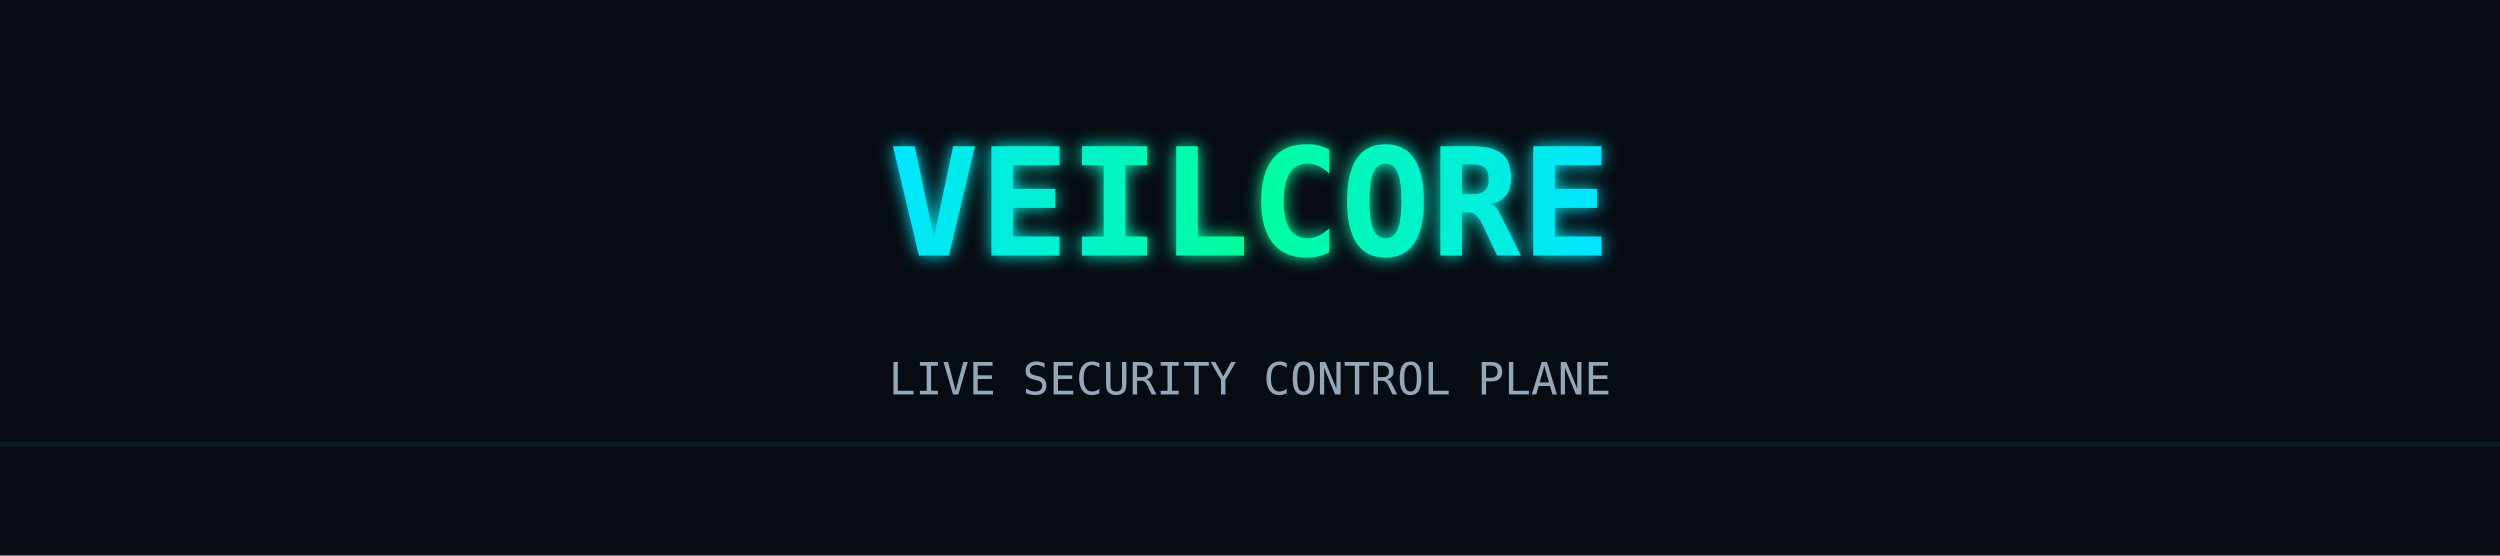
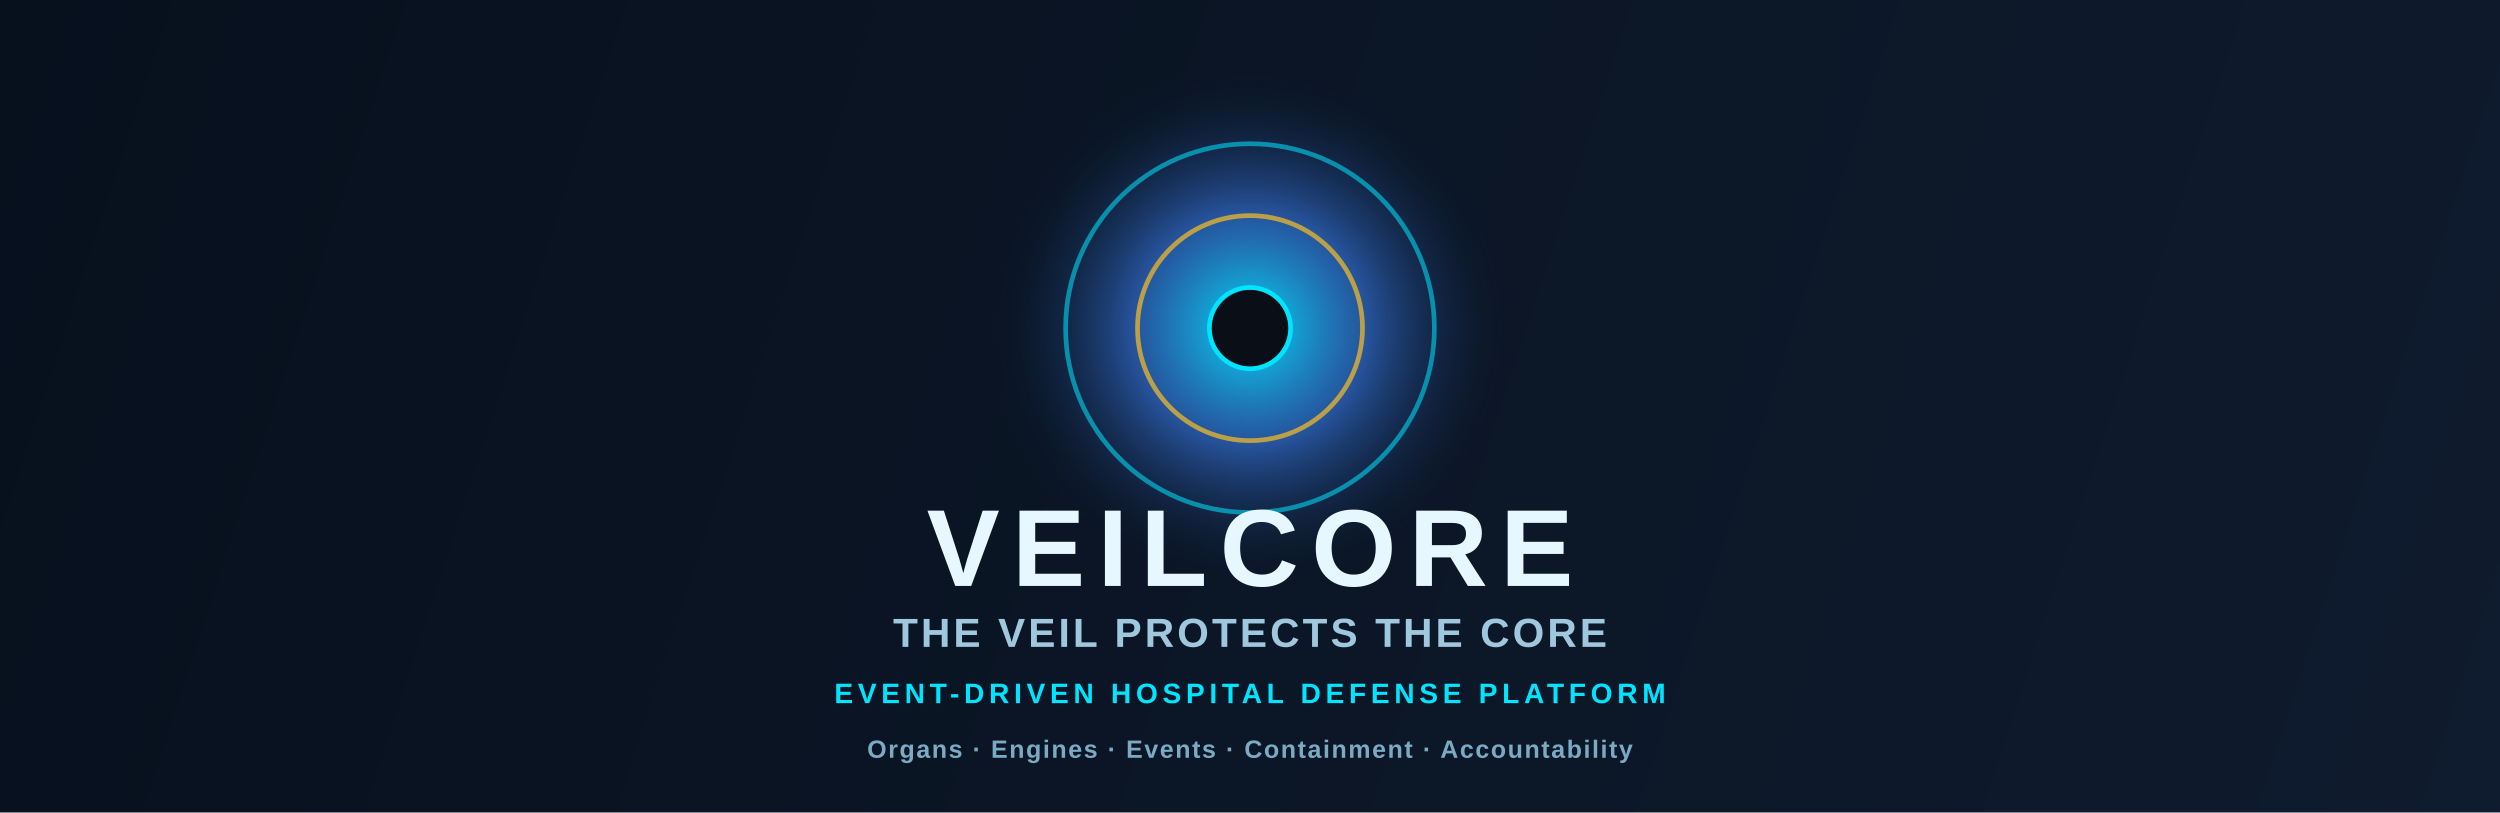
- <svg xmlns="http://www.w3.org/2000/svg" width="900" height="200" viewBox="0 0 900 200">
+ <svg xmlns="http://www.w3.org/2000/svg" width="1600" height="520" viewBox="0 0 1600 520" fill="none">
  <defs>
-     <linearGradient id="g" x1="0" y1="0" x2="1" y2="0">
-       <stop offset="0%" stop-color="#00e5ff" />
-       <stop offset="50%" stop-color="#00ff9a" />
-       <stop offset="100%" stop-color="#00e5ff" />
+     <linearGradient id="bg" x1="0" y1="0" x2="1600" y2="520" gradientUnits="userSpaceOnUse">
+       <stop stop-color="#07101d" />
+       <stop offset="1" stop-color="#0f1b2e" />
    </linearGradient>
-     <filter id="glow" x="-30%" y="-30%" width="160%" height="160%">
-       <feGaussianBlur stdDeviation="3" result="b" />
-       <feMerge>
-         <feMergeNode in="b" />
-         <feMergeNode in="SourceGraphic" />
-       </feMerge>
-     </filter>
+     <radialGradient id="orb" cx="0" cy="0" r="1" gradientUnits="userSpaceOnUse" gradientTransform="translate(800 210) rotate(90) scale(170 170)">
+       <stop stop-color="#00e5ff" stop-opacity="0.95" />
+       <stop offset="0.45" stop-color="#3b82f6" stop-opacity="0.55" />
+       <stop offset="1" stop-color="#07101d" stop-opacity="0" />
+     </radialGradient>
+     <style>
+       .title { font: 700 70px 'Segoe UI', Arial, sans-serif; fill: #e6f7ff; letter-spacing: 8px; }
+       .sub { font: 600 26px 'Segoe UI', Arial, sans-serif; fill: #9fc7dd; letter-spacing: 2px; }
+       .tag { font: 700 18px 'Segoe UI', Arial, sans-serif; fill: #00e5ff; letter-spacing: 3px; }
+       .small { font: 600 16px 'Segoe UI', Arial, sans-serif; fill: #7baac4; letter-spacing: 1px; }
+     </style>
  </defs>
-   <rect width="900" height="200" fill="#070b12" />
-   <path d="M0 160 H900" stroke="#0b2a33" stroke-width="2" opacity="0.55" />
-   <text x="450" y="92" text-anchor="middle" font-family="ui-monospace, SFMono-Regular, Menlo, Consolas, monospace" font-size="54" font-weight="800" fill="url(#g)" filter="url(#glow)">VEILCORE</text>
-   <text x="450" y="142" text-anchor="middle" font-family="ui-monospace, SFMono-Regular, Menlo, Consolas, monospace" font-size="16" fill="#9fb4c7" opacity="0.92">
-         LIVE SECURITY CONTROL PLANE
-   </text>
+   <rect width="1600" height="520" fill="url(#bg)" />
+   <circle cx="800" cy="210" r="170" fill="url(#orb)" />
+   <circle cx="800" cy="210" r="118" stroke="#00e5ff" stroke-opacity="0.55" stroke-width="3" />
+   <circle cx="800" cy="210" r="72" stroke="#fbbf24" stroke-opacity="0.7" stroke-width="3" />
+   <circle cx="800" cy="210" r="26" fill="#0a0e17" stroke="#00e5ff" stroke-width="3" />
+   <text x="800" y="375" text-anchor="middle" class="title">VEILCORE</text>
+   <text x="800" y="414" text-anchor="middle" class="sub">THE VEIL PROTECTS THE CORE</text>
+   <text x="800" y="450" text-anchor="middle" class="tag">EVENT-DRIVEN HOSPITAL DEFENSE PLATFORM</text>
+   <text x="800" y="485" text-anchor="middle" class="small">Organs · Engines · Events · Containment · Accountability</text>
</svg>
